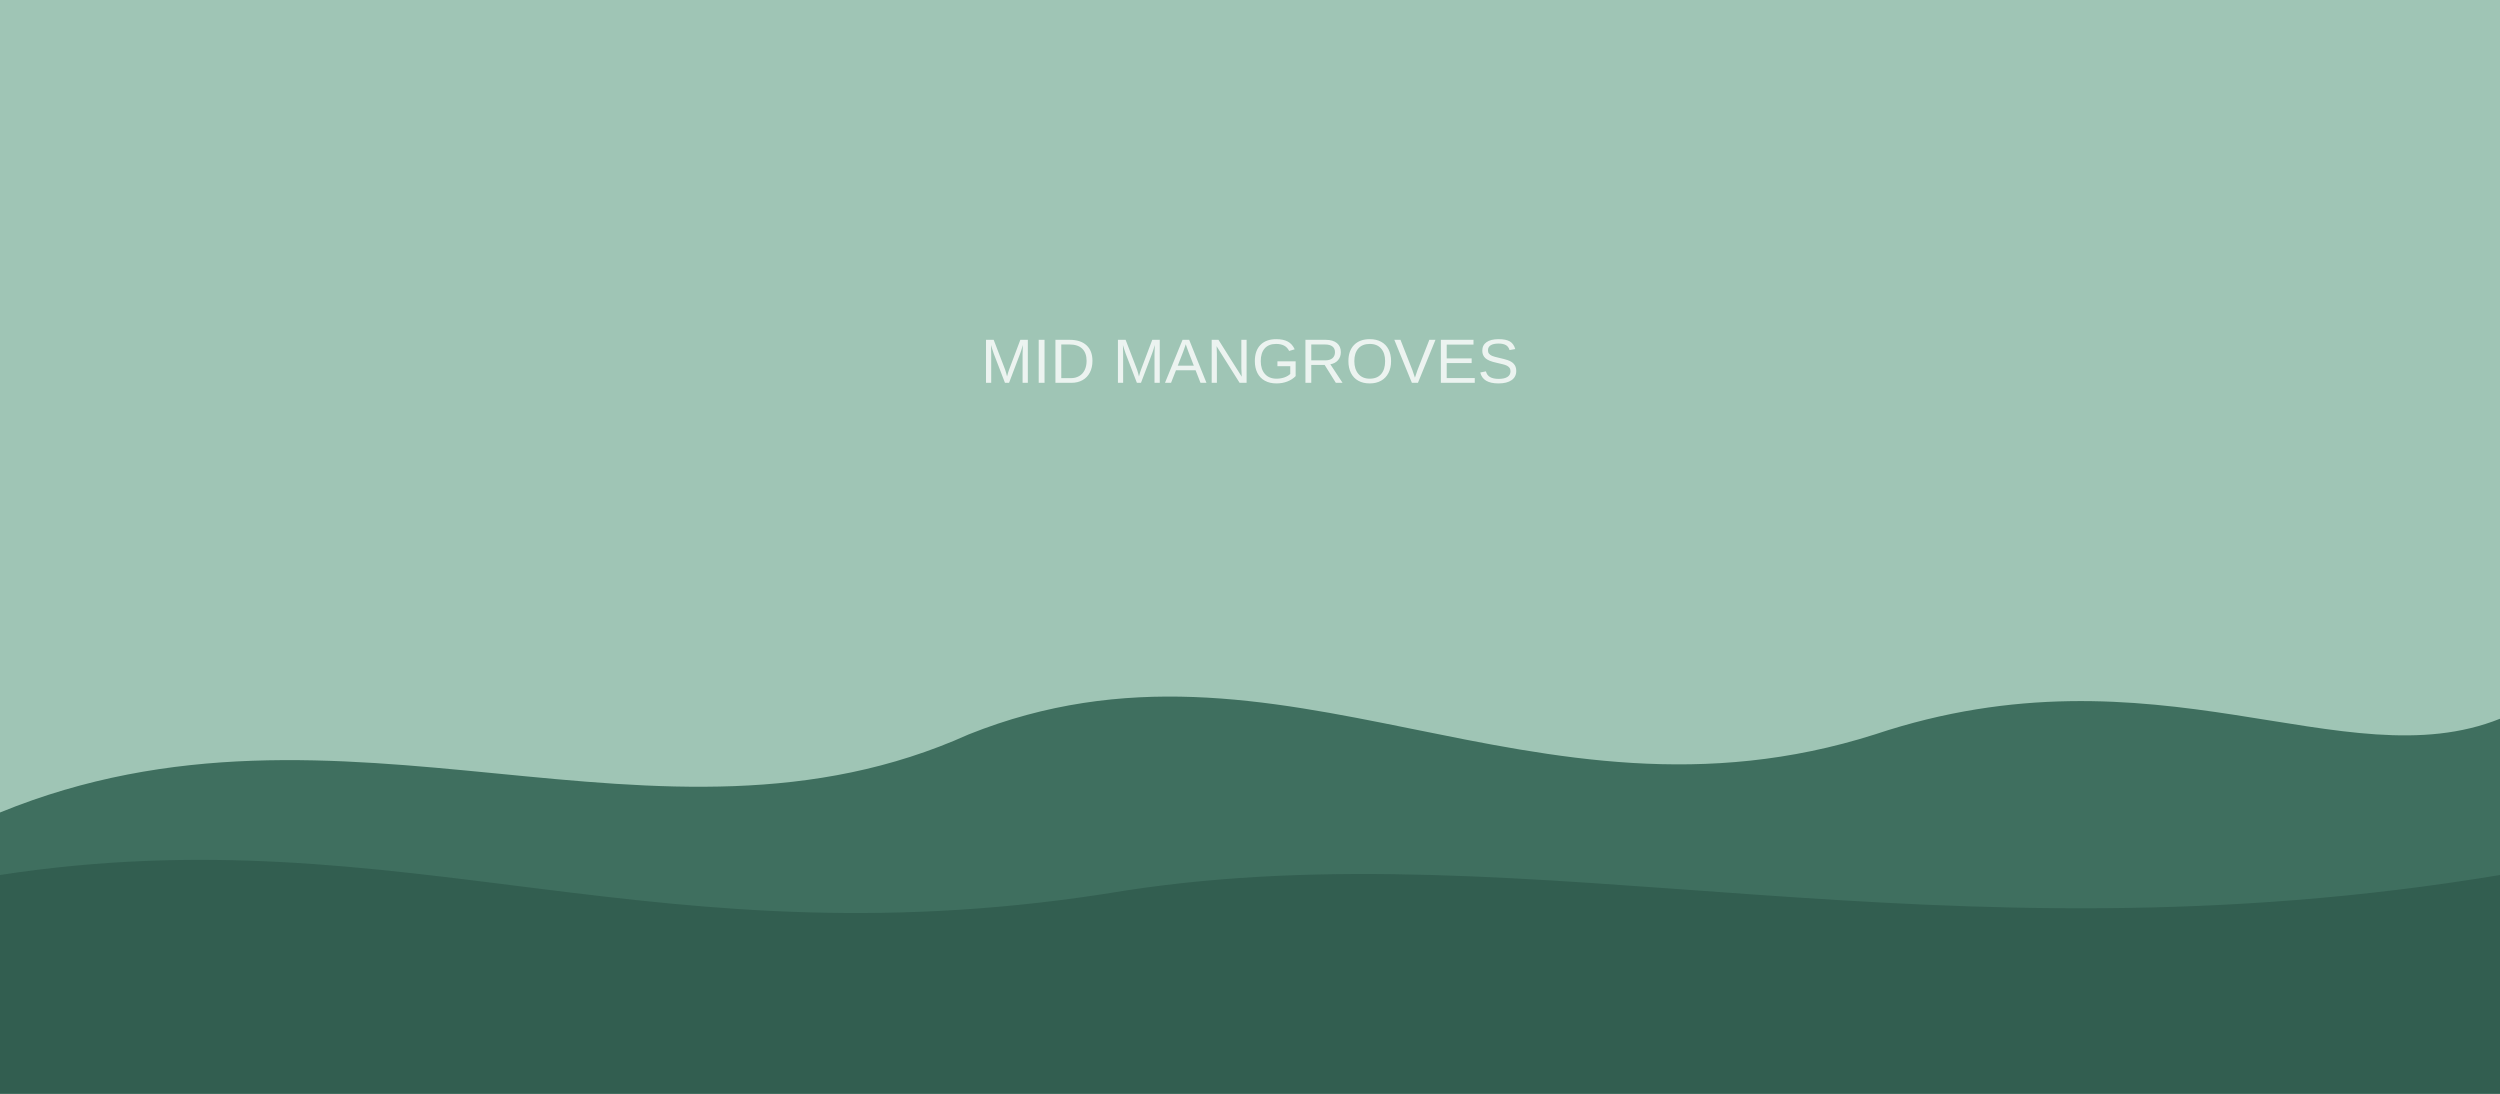
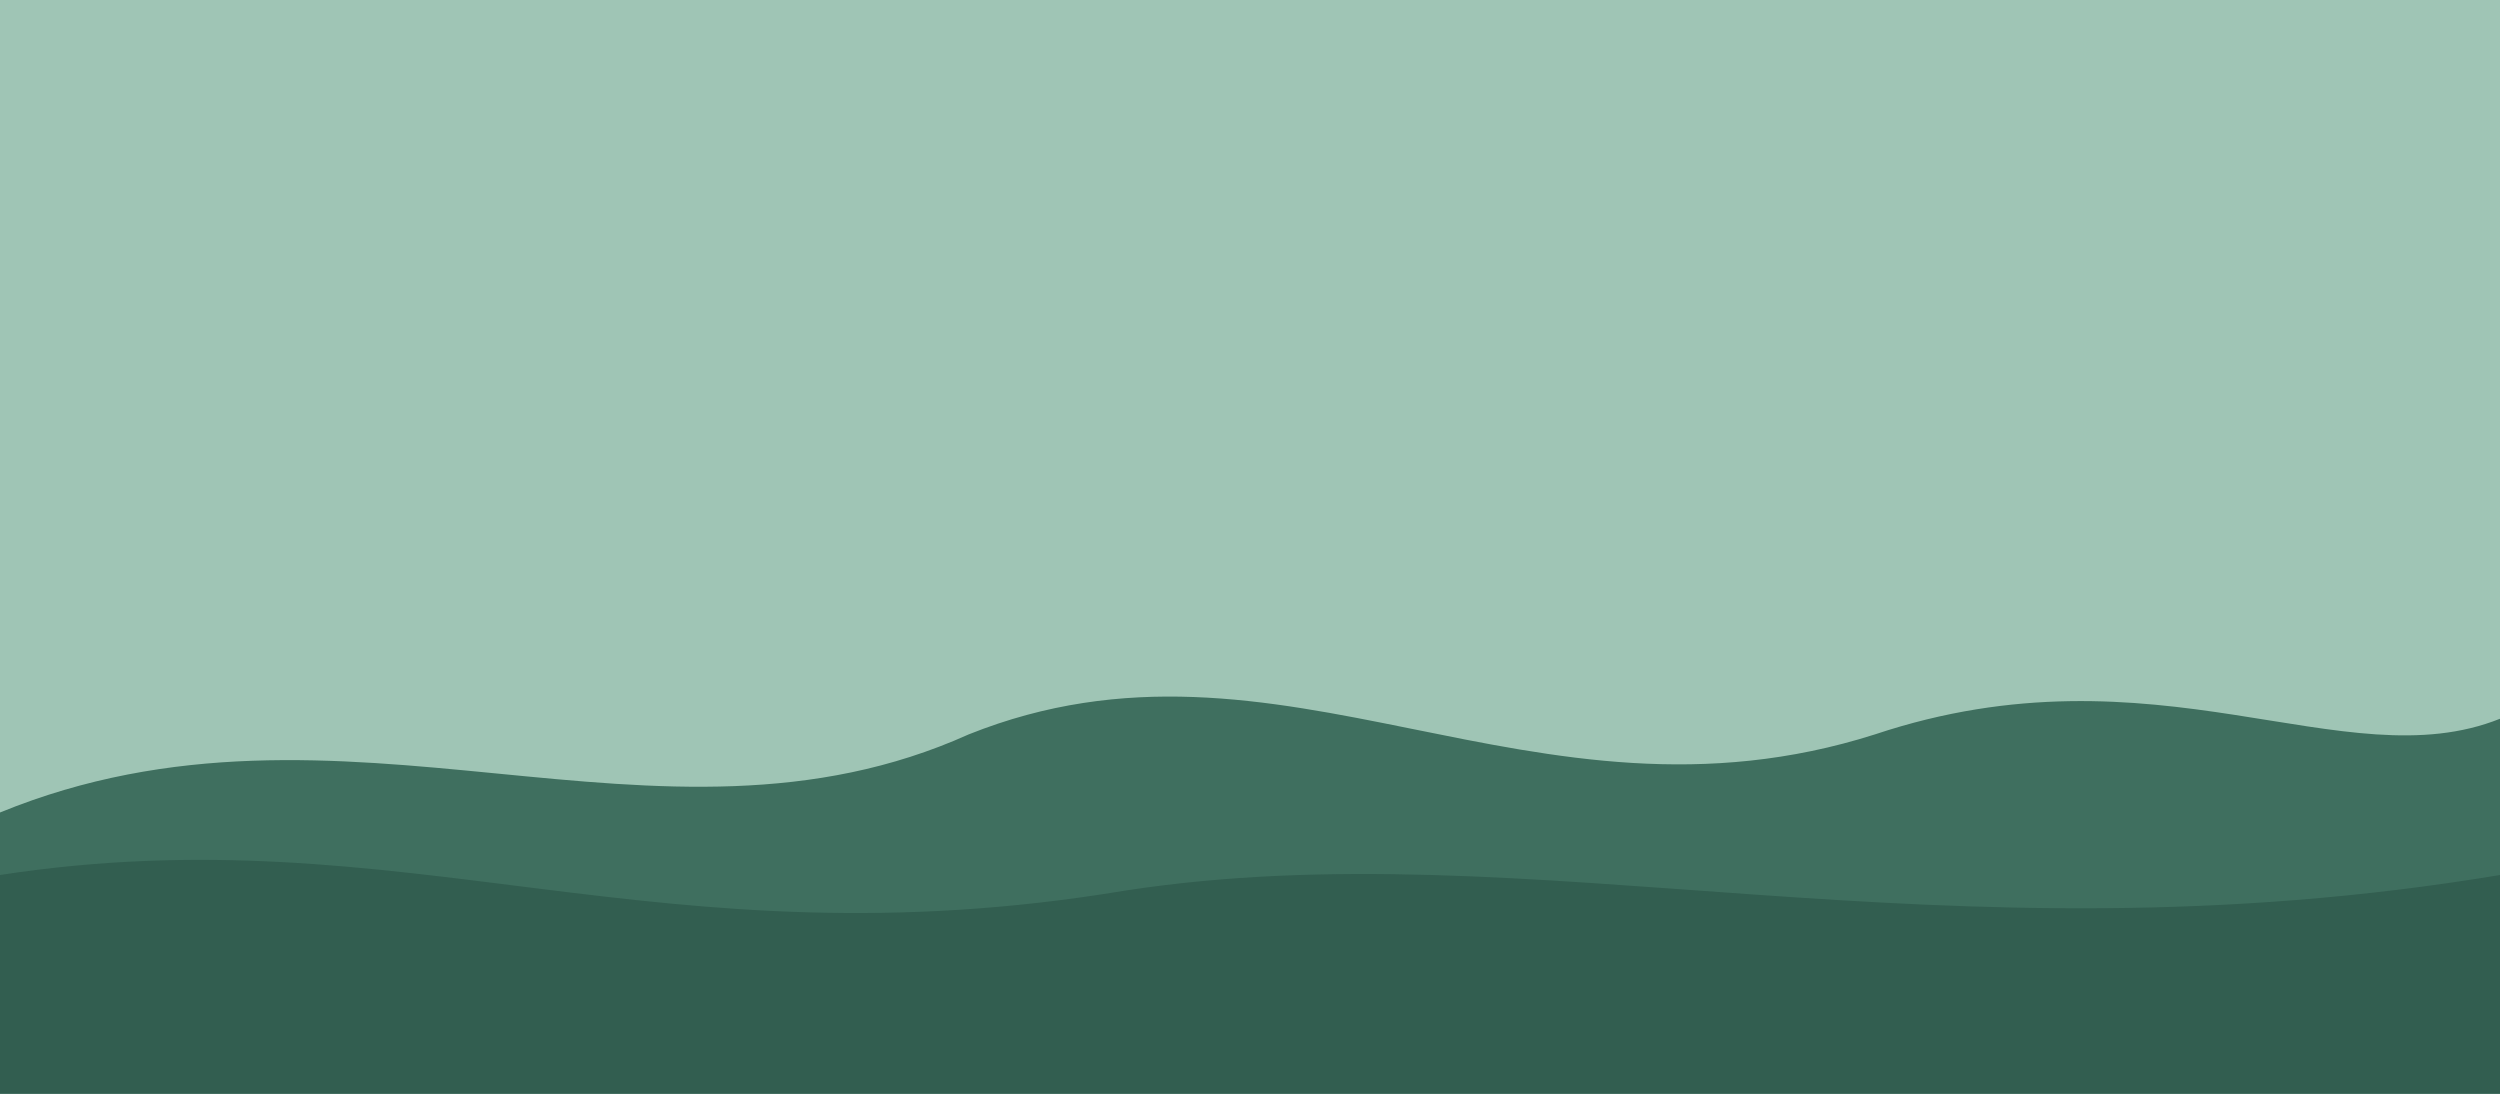
<svg xmlns="http://www.w3.org/2000/svg" width="1600" height="700" viewBox="0 0 1600 700" role="img" aria-labelledby="title desc">
  <rect width="1600" height="700" fill="#9fc5b5" />
  <path d="M0 520 C220 430, 420 560, 620 470 C820 390, 980 540, 1200 470 C1380 410, 1500 500, 1600 460 L1600 700 L0 700 Z" fill="#3f6f5f" />
  <path d="M0 560 C260 520, 420 620, 720 570 C980 530, 1240 620, 1600 560 L1600 700 L0 700 Z" fill="#2e584b" opacity="0.75" />
-   <text x="50%" y="35%" text-anchor="middle" font-size="40" fill="#ffffff" font-family="Arial, sans-serif" opacity="0.8">
-     MID MANGROVES
-   </text>
</svg>
